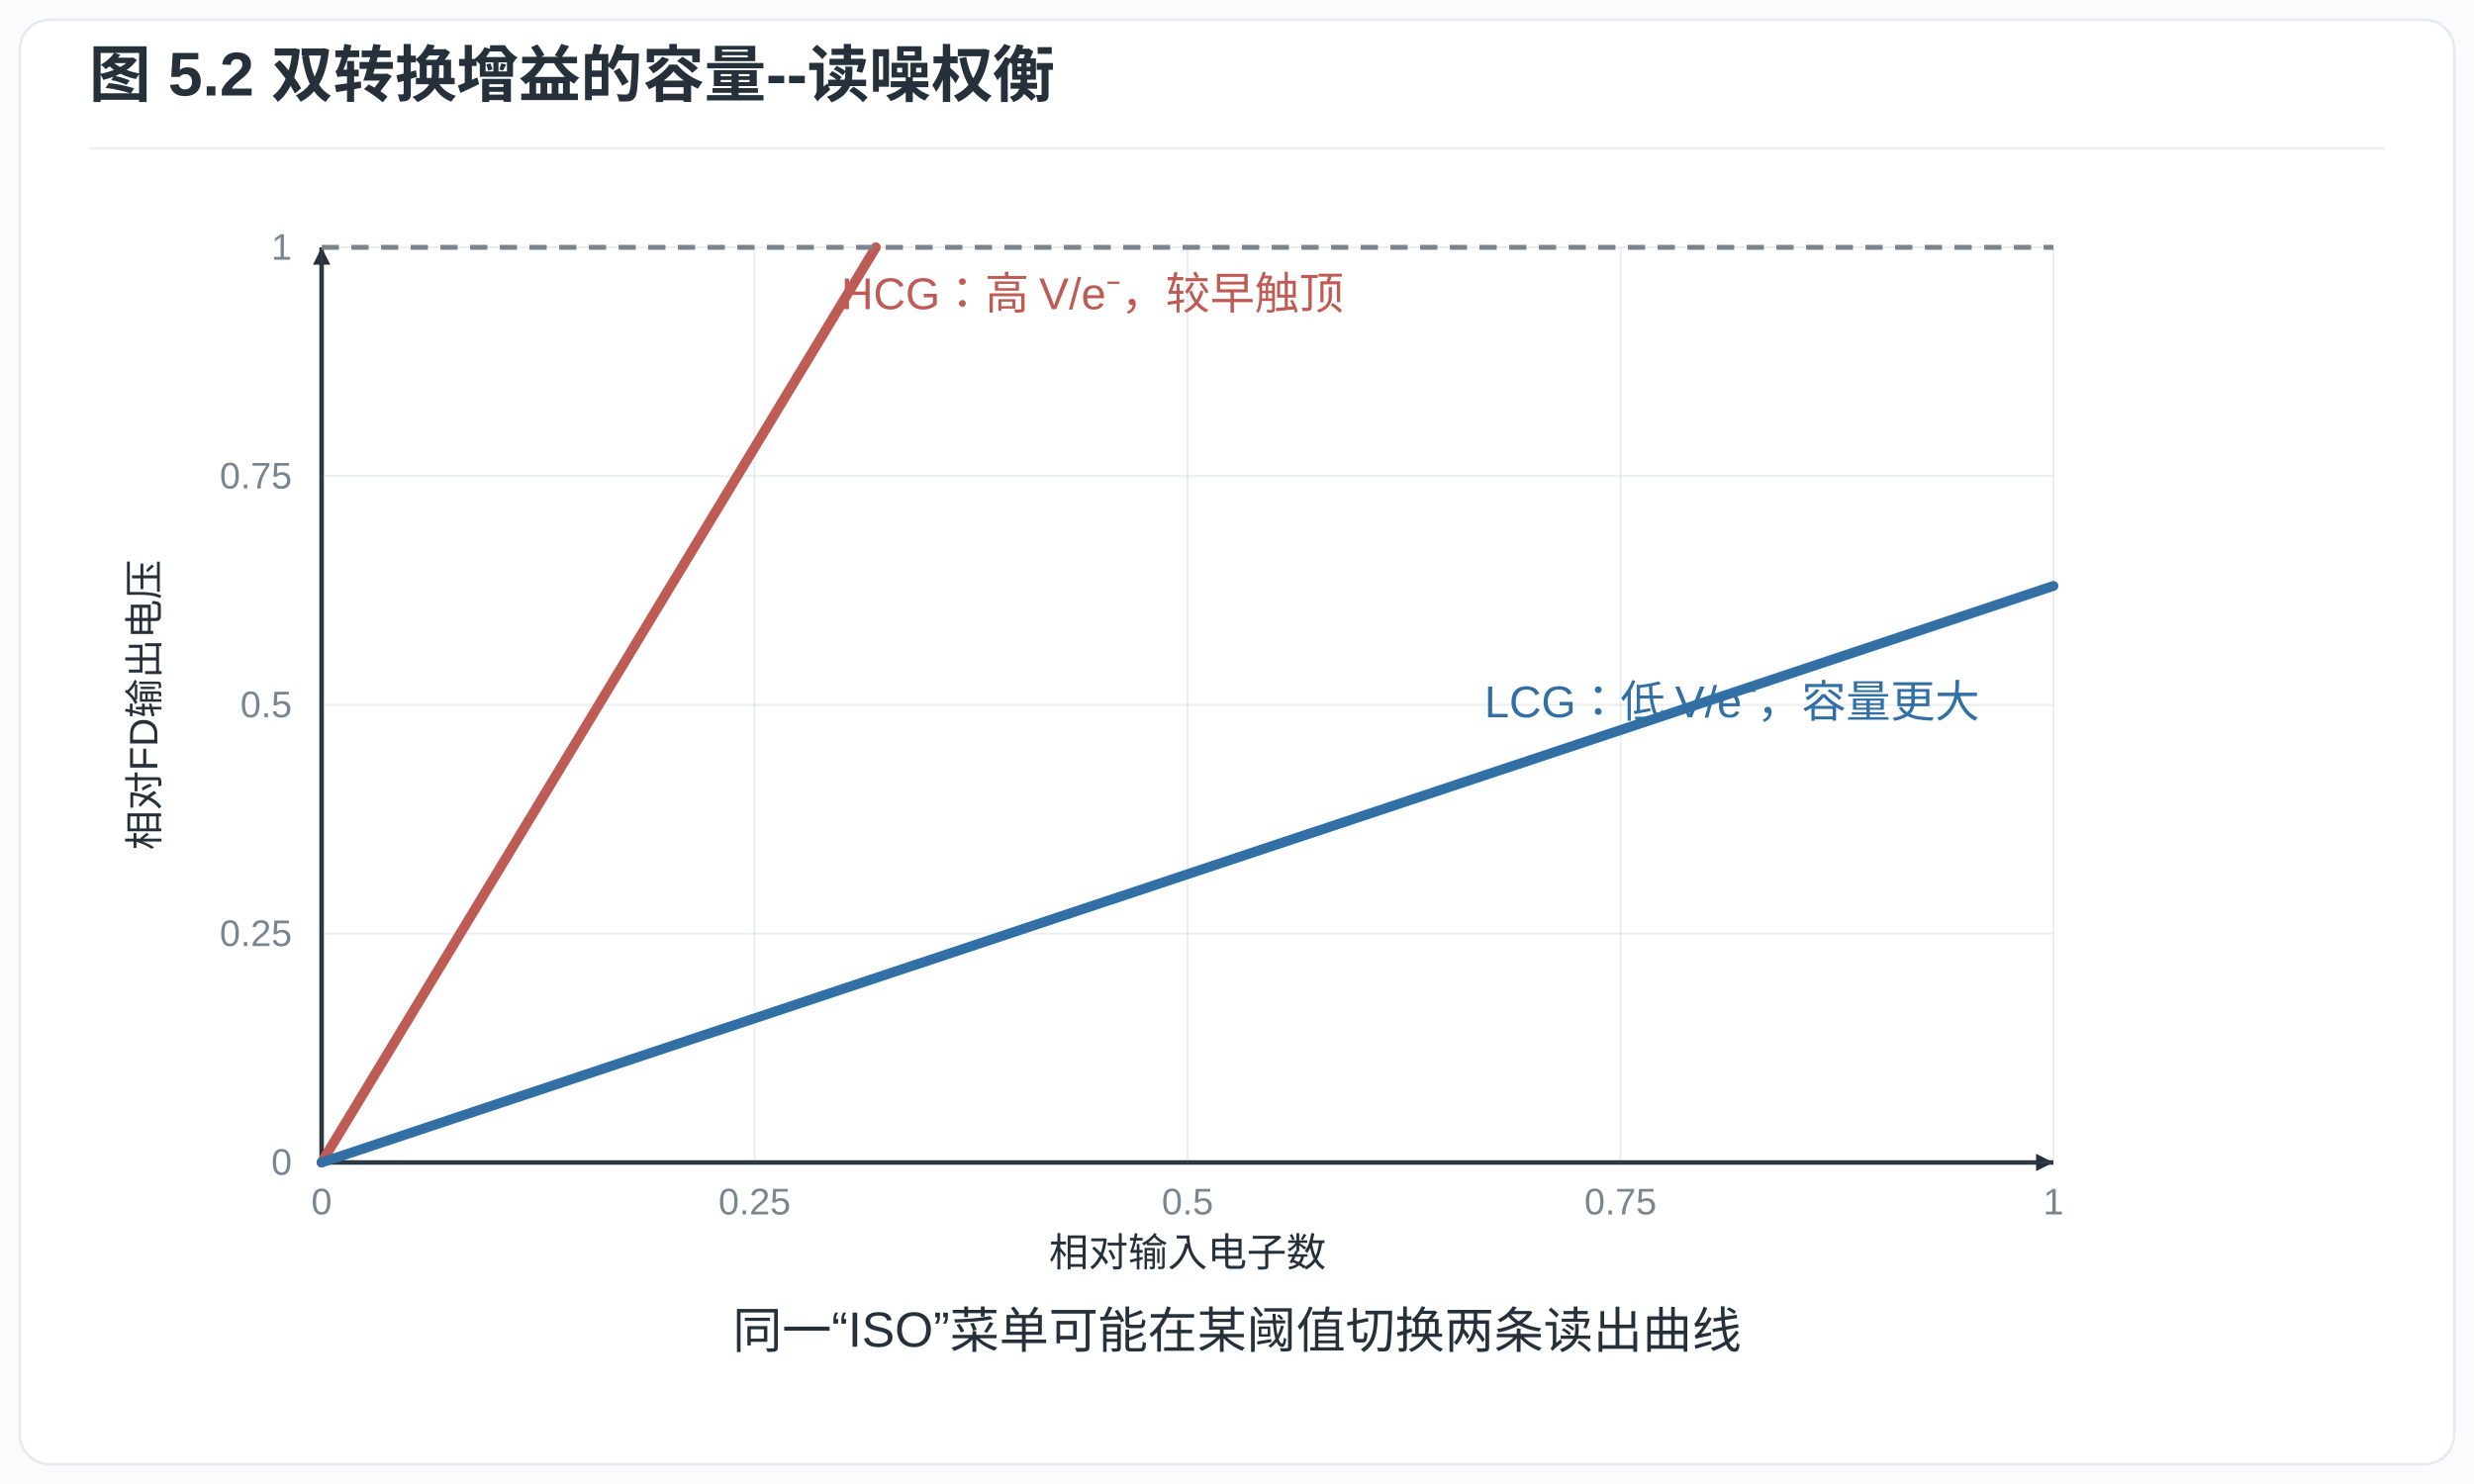
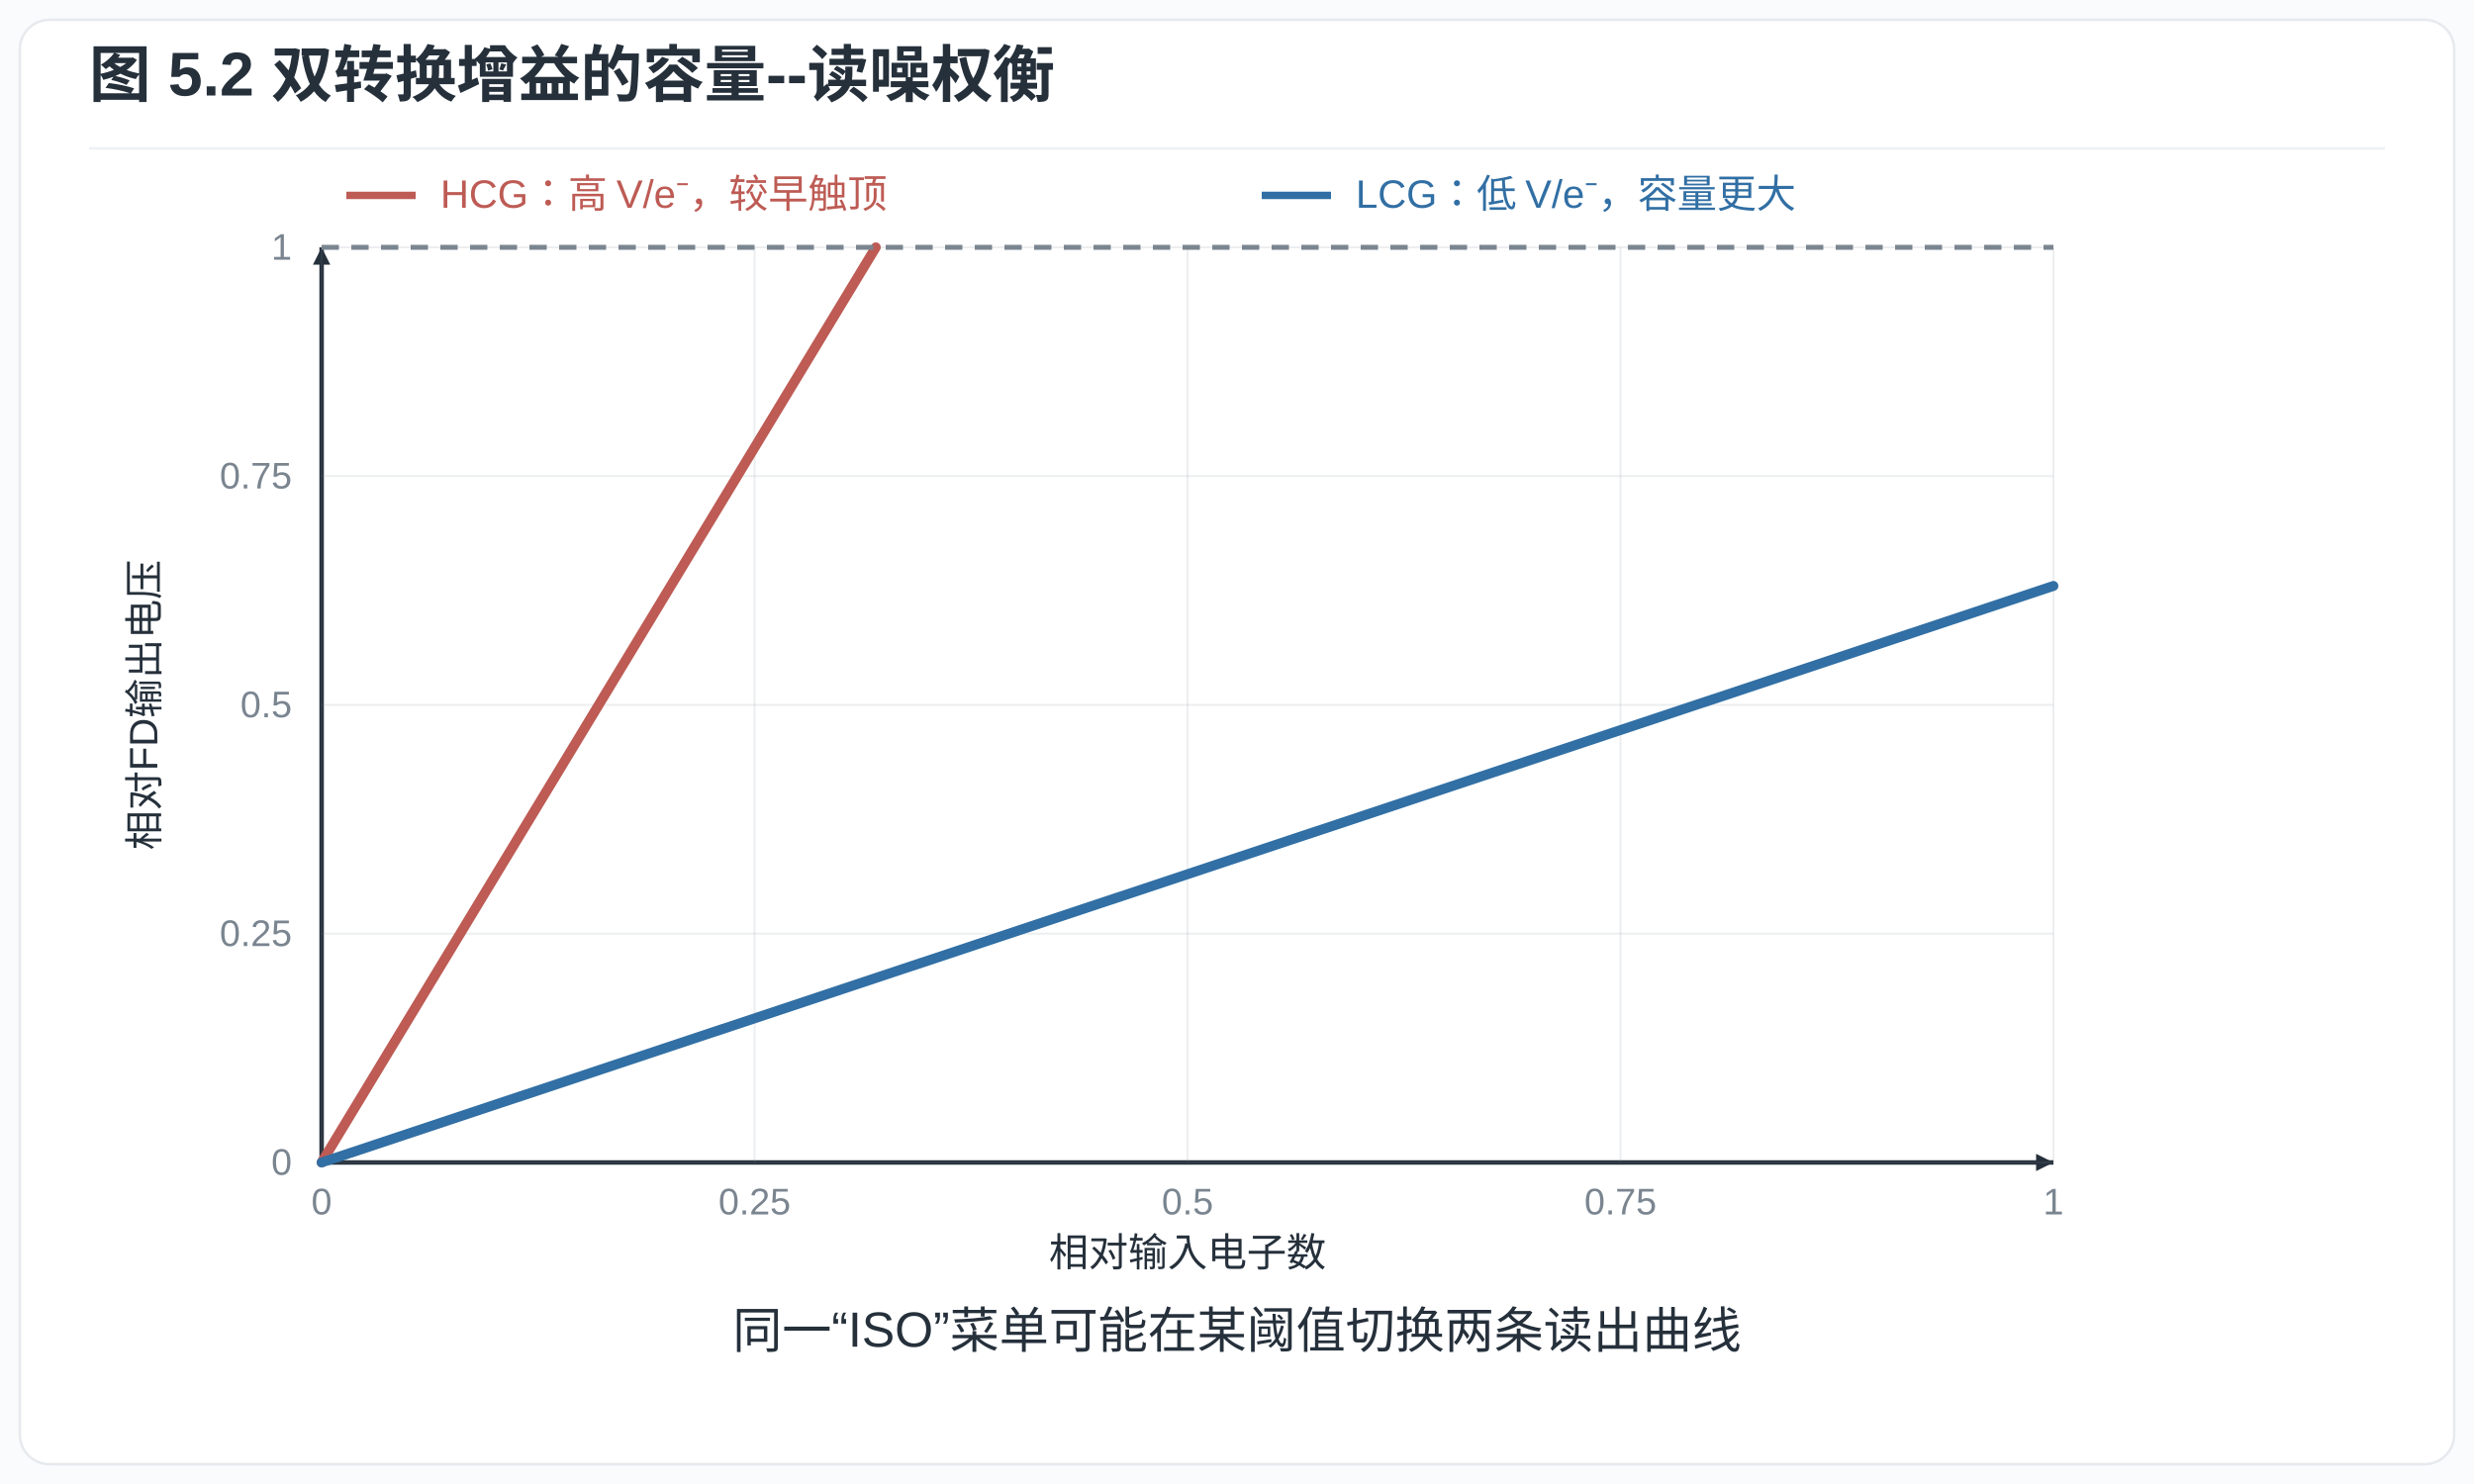
<svg xmlns="http://www.w3.org/2000/svg" width="1000" height="600" viewBox="0 0 1000 600" role="img" aria-label="图 5.2  双转换增益的容量--读噪权衡">
  <defs>
    <marker id="arrow" markerWidth="9" markerHeight="9" refX="7" refY="3" orient="auto" markerUnits="strokeWidth">
      <path d="M0,0 L0,6 L8,3 z" fill="context-stroke" />
    </marker>
    <marker id="arrow-open" markerWidth="9" markerHeight="9" refX="7" refY="3" orient="auto" markerUnits="strokeWidth">
      <path d="M0,0 L8,3 L0,6" fill="none" stroke="context-stroke" />
    </marker>
  </defs>
  <rect width="1000" height="600" fill="#fafbfc" />
  <rect x="8" y="8" width="984" height="584" rx="12" fill="#fff" stroke="#e6e9ed" />
  <text x="36.00" y="39.00" fill="#25303b" font-size="25" font-weight="600" text-anchor="start" font-family="Arial, PingFang SC, Hiragino Sans GB, sans-serif">图 5.2  双转换增益的容量--读噪权衡</text>
  <line x1="36.00" y1="60.00" x2="964.00" y2="60.00" stroke="#edf0f4" stroke-width="1" opacity="1.0" />
  <defs>
    <marker id="arrow-25303b-1.8" markerWidth="9" markerHeight="9" refX="8" refY="4.5" orient="auto" markerUnits="userSpaceOnUse">
      <path d="M1 1L8 4.5L1 8Z" fill="#25303b" />
    </marker>
  </defs>
  <line x1="130.00" y1="470.00" x2="830.00" y2="470.00" stroke="#25303b" stroke-width="1.8" opacity="1.0" marker-end="url(#arrow-25303b-1.8)" />
  <line x1="130.00" y1="470.00" x2="130.00" y2="100.00" stroke="#25303b" stroke-width="1.8" opacity="1.0" marker-end="url(#arrow-25303b-1.8)" />
  <text x="480.00" y="512.00" fill="#25303b" font-size="16" font-weight="400" text-anchor="middle" font-family="Arial, PingFang SC, Hiragino Sans GB, sans-serif">相对输入电子数</text>
  <text x="64.00" y="285.00" fill="#25303b" font-size="16" font-weight="400" text-anchor="middle" font-family="Arial, PingFang SC, Hiragino Sans GB, sans-serif" transform="rotate(-90 64 285.0)">相对FD输出电压</text>
  <line x1="130.00" y1="100.00" x2="130.00" y2="470.00" stroke="#7a8590" stroke-width="0.8" opacity="0.14" />
  <text x="130.00" y="491.00" fill="#7a8590" font-size="15" font-weight="400" text-anchor="middle" font-family="Arial, PingFang SC, Hiragino Sans GB, sans-serif">0</text>
  <line x1="305.00" y1="100.00" x2="305.00" y2="470.00" stroke="#7a8590" stroke-width="0.8" opacity="0.14" />
  <text x="305.00" y="491.00" fill="#7a8590" font-size="15" font-weight="400" text-anchor="middle" font-family="Arial, PingFang SC, Hiragino Sans GB, sans-serif">0.25</text>
  <line x1="480.00" y1="100.00" x2="480.00" y2="470.00" stroke="#7a8590" stroke-width="0.8" opacity="0.14" />
  <text x="480.00" y="491.00" fill="#7a8590" font-size="15" font-weight="400" text-anchor="middle" font-family="Arial, PingFang SC, Hiragino Sans GB, sans-serif">0.5</text>
  <line x1="655.00" y1="100.00" x2="655.00" y2="470.00" stroke="#7a8590" stroke-width="0.8" opacity="0.14" />
  <text x="655.00" y="491.00" fill="#7a8590" font-size="15" font-weight="400" text-anchor="middle" font-family="Arial, PingFang SC, Hiragino Sans GB, sans-serif">0.75</text>
  <line x1="830.00" y1="100.00" x2="830.00" y2="470.00" stroke="#7a8590" stroke-width="0.8" opacity="0.14" />
  <text x="830.00" y="491.00" fill="#7a8590" font-size="15" font-weight="400" text-anchor="middle" font-family="Arial, PingFang SC, Hiragino Sans GB, sans-serif">1</text>
  <line x1="130.00" y1="470.00" x2="830.00" y2="470.00" stroke="#7a8590" stroke-width="0.8" opacity="0.14" />
  <text x="118.00" y="475.00" fill="#7a8590" font-size="15" font-weight="400" text-anchor="end" font-family="Arial, PingFang SC, Hiragino Sans GB, sans-serif">0</text>
  <line x1="130.00" y1="377.50" x2="830.00" y2="377.50" stroke="#7a8590" stroke-width="0.8" opacity="0.14" />
  <text x="118.00" y="382.50" fill="#7a8590" font-size="15" font-weight="400" text-anchor="end" font-family="Arial, PingFang SC, Hiragino Sans GB, sans-serif">0.25</text>
  <line x1="130.00" y1="285.00" x2="830.00" y2="285.00" stroke="#7a8590" stroke-width="0.8" opacity="0.14" />
  <text x="118.00" y="290.00" fill="#7a8590" font-size="15" font-weight="400" text-anchor="end" font-family="Arial, PingFang SC, Hiragino Sans GB, sans-serif">0.5</text>
  <line x1="130.00" y1="192.50" x2="830.00" y2="192.50" stroke="#7a8590" stroke-width="0.8" opacity="0.14" />
  <text x="118.00" y="197.50" fill="#7a8590" font-size="15" font-weight="400" text-anchor="end" font-family="Arial, PingFang SC, Hiragino Sans GB, sans-serif">0.75</text>
  <line x1="130.00" y1="100.00" x2="830.00" y2="100.00" stroke="#7a8590" stroke-width="0.8" opacity="0.14" />
  <text x="118.00" y="105.00" fill="#7a8590" font-size="15" font-weight="400" text-anchor="end" font-family="Arial, PingFang SC, Hiragino Sans GB, sans-serif">1</text>
  <polyline points="130.00,470.00 354.00,100.00" fill="none" stroke="#bd5b54" stroke-width="4" stroke-linejoin="round" stroke-linecap="round" opacity="1.0" />
  <polyline points="130.00,470.00 830.00,236.90" fill="none" stroke="#316fa4" stroke-width="4" stroke-linejoin="round" stroke-linecap="round" opacity="1.0" />
  <line x1="130.00" y1="100.00" x2="830.00" y2="100.00" stroke="#7a8590" stroke-width="2" opacity="1.0" stroke-dasharray="7 5" />
-   <text x="340.00" y="125.00" fill="#bd5b54" font-size="18" font-weight="400" text-anchor="start" font-family="Arial, PingFang SC, Hiragino Sans GB, sans-serif">HCG：高 V/e⁻，较早触顶</text>
-   <text x="600.00" y="290.00" fill="#316fa4" font-size="18" font-weight="400" text-anchor="start" font-family="Arial, PingFang SC, Hiragino Sans GB, sans-serif">LCG：低 V/e⁻，容量更大</text>
+   <line x1="140.00" y1="79.00" x2="168.00" y2="79.00" stroke="#bd5b54" stroke-width="3" opacity="1.0" />
+   <text x="178.00" y="84.00" fill="#bd5b54" font-size="16" font-weight="400" text-anchor="start" font-family="Arial, PingFang SC, Hiragino Sans GB, sans-serif">HCG：高 V/e⁻，较早触顶</text>
+   <line x1="510.00" y1="79.00" x2="538.00" y2="79.00" stroke="#316fa4" stroke-width="3" opacity="1.0" />
+   <text x="548.00" y="84.00" fill="#316fa4" font-size="16" font-weight="400" text-anchor="start" font-family="Arial, PingFang SC, Hiragino Sans GB, sans-serif">LCG：低 V/e⁻，容量更大</text>
  <text x="500.00" y="545.00" fill="#25303b" font-size="20" font-weight="400" text-anchor="middle" font-family="Arial, PingFang SC, Hiragino Sans GB, sans-serif">同一“ISO”菜单可能在某阈值切换两条读出曲线</text>
</svg>
